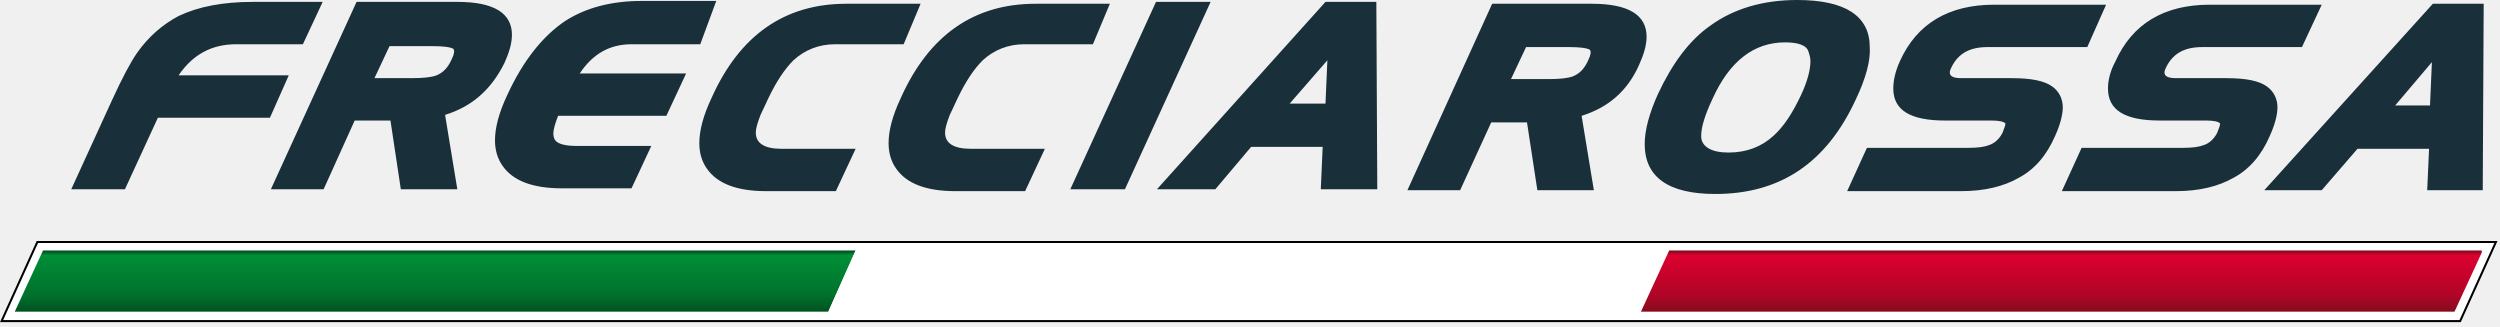
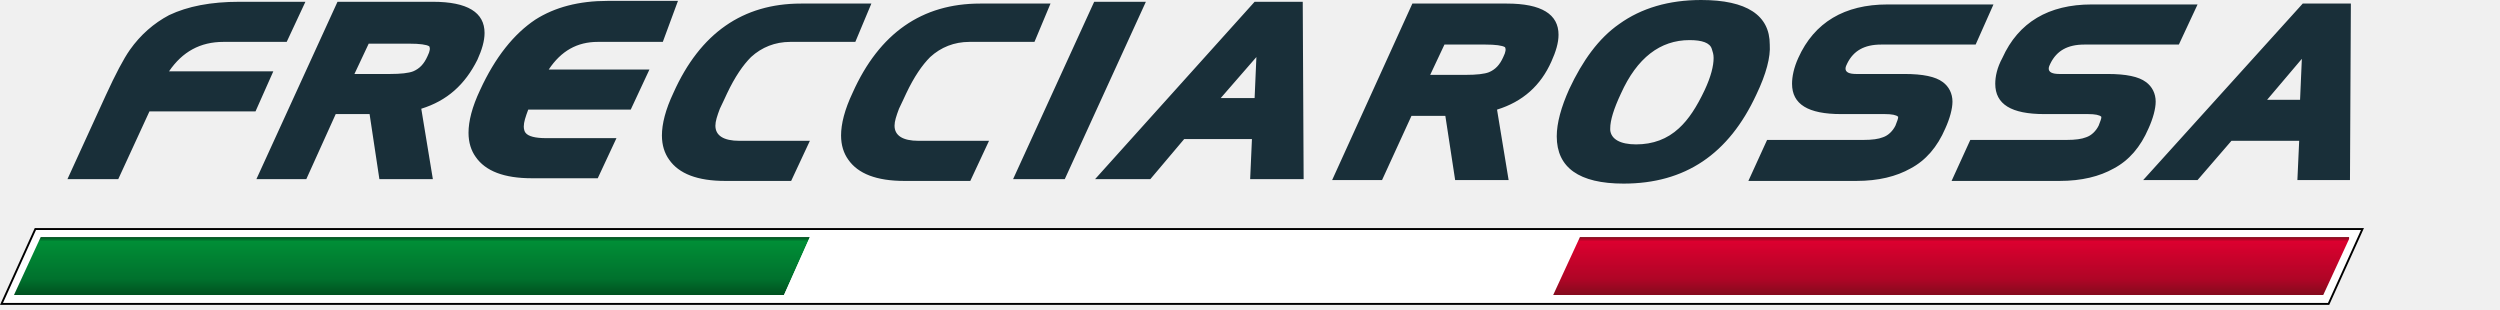
- <svg xmlns="http://www.w3.org/2000/svg" xmlns:xlink="http://www.w3.org/1999/xlink" height="34.7" width="265.5" xml:space="preserve" viewBox="0 0 265.5 34.7" y="0px" x="0px" id="Livello_1" version="1.1">
+ <svg xmlns="http://www.w3.org/2000/svg" xmlns:xlink="http://www.w3.org/1999/xlink" height="34.7" width="280.5" xml:space="preserve" viewBox="0 0 280.5 34.7" y="0px" x="0px" id="Livello_1" version="1.1">
  <defs id="defs60" />
  <style id="style2" type="text/css">
	.Arco_x0020_verde{fill:url(#SVGID_1_);stroke:#FFFFFF;stroke-width:0.25;stroke-miterlimit:1;}
	.st0{fill-rule:evenodd;clip-rule:evenodd;fill:#192F39;}
	.st1{fill-rule:evenodd;clip-rule:evenodd;fill:#FFFFFF;}
	.st2{fill:none;stroke:#000000;stroke-width:0.216;stroke-miterlimit:22.926;}
	.st3{clip-path:url(#SVGID_3_);fill:url(#SVGID_4_);}
	.st4{clip-path:url(#SVGID_6_);fill:url(#SVGID_7_);}
</style>
  <linearGradient y2="467.751" x2="-100.78" y1="468.459" x1="-101.487" gradientUnits="userSpaceOnUse" id="SVGID_1_">
    <stop id="stop4" style="stop-color:#259E2E" offset="0" />
    <stop id="stop6" style="stop-color:#1C381D" offset="0.983" />
  </linearGradient>
  <g transform="translate(-71.63261,-20.3)" id="g55">
    <path id="path9" d="m 208.6,31.3 h 3.8 l 0.2,-4.6 z m 9.3,9.1 h -6 l 0.2,-4.5 h -7.6 l -3.8,4.5 h -6.2 l 17.9,-19.9 h 5.4 z m -26.8,0 h -5.8 l 9.1,-19.9 h 5.8 z M 187.7,25 h -7.3 c -1.7,0 -3.2,0.6 -4.4,1.7 -0.9,0.9 -1.8,2.2 -2.7,4.1 -0.2,0.4 -0.4,0.9 -0.8,1.7 -0.3,0.8 -0.5,1.4 -0.5,1.9 0,1.1 0.9,1.7 2.7,1.7 h 7.9 l -2.1,4.5 h -7.4 c -3.1,0 -5.2,-0.8 -6.3,-2.4 -0.5,-0.7 -0.8,-1.6 -0.8,-2.7 0,-1.3 0.4,-2.9 1.3,-4.8 3,-6.7 7.8,-10 14.3,-10 h 7.9 z m -20.1,0 h -7.3 c -1.7,0 -3.2,0.6 -4.4,1.7 -0.9,0.9 -1.8,2.2 -2.7,4.1 -0.2,0.4 -0.4,0.9 -0.8,1.7 -0.3,0.8 -0.5,1.4 -0.5,1.9 0,1.1 0.9,1.7 2.7,1.7 h 7.9 l -2.1,4.5 H 153 c -3.1,0 -5.2,-0.8 -6.3,-2.4 -0.5,-0.7 -0.8,-1.6 -0.8,-2.7 0,-1.3 0.4,-2.9 1.3,-4.8 3,-6.7 7.8,-10 14.3,-10 h 7.9 z M 146,25 h -7.3 c -2.3,0 -4.1,1 -5.5,3.1 h 11.3 l -2.1,4.5 h -11.5 c -0.3,0.8 -0.5,1.4 -0.5,1.9 0,0.3 0.1,0.6 0.2,0.7 0.3,0.4 1.1,0.6 2.3,0.6 h 7.9 l -2.1,4.5 h -7.4 c -3.1,0 -5.2,-0.8 -6.3,-2.4 -0.5,-0.7 -0.8,-1.6 -0.8,-2.7 0,-1.3 0.4,-2.9 1.3,-4.8 1.7,-3.7 3.8,-6.3 6.2,-7.9 2.2,-1.4 4.9,-2.1 8.1,-2.1 h 7.9 z m -28.4,0.2 H 113 l -1.6,3.4 h 4 c 1.2,0 2.1,-0.1 2.6,-0.3 0.7,-0.3 1.2,-0.8 1.6,-1.7 0.3,-0.6 0.3,-0.9 0.2,-1.1 -0.3,-0.2 -1.1,-0.3 -2.2,-0.3 z m 1.3,7.3 1.3,7.9 h -6 l -1.1,-7.3 h -3.8 l -3.3,7.3 h -5.6 l 9.1,-19.9 h 10.7 c 3.9,0 5.8,1.2 5.8,3.5 0,0.9 -0.3,1.9 -0.8,3 -1.4,2.8 -3.4,4.6 -6.3,5.5 z M 103.8,25 h -7.1 c -2.6,0 -4.6,1.1 -6.1,3.3 h 11.7 l -2,4.5 H 88.4 l -3.5,7.6 H 79.2 L 83.5,31 c 1.1,-2.4 2,-4.1 2.7,-5.1 1.2,-1.7 2.7,-3 4.4,-3.9 2.1,-1 4.7,-1.5 7.9,-1.5 h 7.4 z m 135.8,7.6 1.3,7.9 h -6 l -1.1,-7.2 H 230 l -3.3,7.2 h -5.6 l 9,-19.8 h 10.6 c 3.9,0 5.8,1.2 5.8,3.5 0,0.9 -0.3,1.9 -0.8,3 -1.2,2.7 -3.2,4.5 -6.1,5.4 z m -1.3,-7.3 h -4.6 l -1.6,3.4 h 4 c 1.2,0 2.1,-0.1 2.6,-0.3 0.7,-0.3 1.2,-0.8 1.6,-1.7 0.3,-0.6 0.3,-0.9 0.2,-1.1 -0.3,-0.2 -1.1,-0.3 -2.2,-0.3 z m 30.4,5.6 c -3.1,6.7 -8,10 -14.9,10 -5,0 -7.5,-1.8 -7.5,-5.3 0,-1.5 0.5,-3.3 1.4,-5.3 1.5,-3.2 3.3,-5.7 5.6,-7.3 2.5,-1.8 5.6,-2.7 9.2,-2.7 5.1,0 7.7,1.7 7.7,5 0.1,1.4 -0.4,3.3 -1.5,5.6 z m -7.5,-6.1 c -3.3,0 -5.9,2 -7.7,6 -0.8,1.7 -1.2,3 -1.2,3.9 0,0.1 0,0.2 0,0.2 0.1,1 1.1,1.6 2.9,1.6 1.9,0 3.5,-0.6 4.8,-1.8 1.1,-1 2,-2.4 2.9,-4.3 0.7,-1.5 1,-2.7 1,-3.6 0,-0.4 -0.1,-0.7 -0.2,-1 -0.2,-0.7 -1.1,-1 -2.5,-1 z m 32.1,0.5 h -10.6 c -1.9,0 -3.1,0.7 -3.8,2.1 -0.1,0.2 -0.2,0.4 -0.2,0.6 0,0.4 0.4,0.6 1.2,0.6 h 5.4 c 2.1,0 3.5,0.3 4.3,0.9 0.7,0.5 1.1,1.3 1.1,2.2 0,0.8 -0.3,1.9 -0.8,3 -0.9,2.1 -2.2,3.6 -3.9,4.5 -1.6,0.9 -3.6,1.4 -6.1,1.4 h -12.1 l 2.1,-4.6 h 10.8 c 1,0 1.7,-0.1 2.2,-0.3 0.6,-0.2 1.1,-0.7 1.4,-1.3 0.2,-0.5 0.3,-0.8 0.3,-0.9 0,0 0,-0.1 0,-0.1 -0.2,-0.2 -0.7,-0.3 -1.5,-0.3 h -4.9 c -3.7,0 -5.5,-1.1 -5.5,-3.4 0,-0.8 0.2,-1.8 0.7,-2.9 1.8,-4 5.2,-6 10,-6 h 11.9 z m 22.8,0 h -10.6 c -1.9,0 -3.1,0.7 -3.8,2.1 -0.1,0.2 -0.2,0.4 -0.2,0.6 0,0.4 0.4,0.6 1.2,0.6 h 5.4 c 2.1,0 3.5,0.3 4.3,0.9 0.7,0.5 1.1,1.3 1.1,2.2 0,0.8 -0.3,1.9 -0.8,3 -0.9,2.1 -2.2,3.6 -3.9,4.5 -1.6,0.9 -3.6,1.4 -6.1,1.4 h -12.1 l 2.1,-4.6 h 10.8 c 1,0 1.7,-0.1 2.2,-0.3 0.6,-0.2 1.1,-0.7 1.4,-1.3 0.2,-0.5 0.3,-0.8 0.3,-0.9 0,0 0,-0.1 0,-0.1 -0.2,-0.2 -0.7,-0.3 -1.5,-0.3 H 301 c -3.7,0 -5.5,-1.1 -5.5,-3.4 0,-0.8 0.2,-1.8 0.8,-2.9 1.8,-4 5.2,-6 10,-6 h 11.9 z m 19.2,15.2 h -5.9 l 0.2,-4.4 H 322 l -3.8,4.4 h -6.1 L 330,20.7 h 5.4 z m -9.3,-9 h 3.7 l 0.2,-4.6 z" class="st0" />
-     <polygon id="polygon11" points="332.9,54.4 71.8,54.4 75.6,46 336.7,46 " class="st1" />
-     <polygon id="polygon13" points="332.9,54.4 71.8,54.4 75.6,46 336.7,46 " class="st2" />
+     <polygon id="polygon11" points="75.6,46 336.7,46 332.9,54.4 71.8,54.4 " class="st1" />
+     <polygon id="polygon13" points="75.6,46 336.7,46 332.9,54.4 71.8,54.4 " class="st2" />
    <g id="g32">
      <defs id="defs16">
-         <polygon points="73.2,53.4 159.6,53.4 162.5,46.9 76.2,46.9 " id="SVGID_2_" />
+         <polygon points="162.5,46.9 76.2,46.9 73.2,53.4 159.6,53.4 " id="SVGID_2_" />
      </defs>
      <clipPath id="SVGID_3_">
        <use height="100%" width="100%" y="0" x="0" id="use18" style="overflow:visible" xlink:href="#SVGID_2_" />
      </clipPath>
      <linearGradient gradientTransform="matrix(0,-6.5194,89.3429,0,-99835.758,-6071.802)" y2="1118.764" x2="-938.541" y1="1118.764" x1="-939.541" gradientUnits="userSpaceOnUse" id="SVGID_4_">
        <stop id="stop21" style="stop-color:#00501F" offset="0" />
        <stop id="stop23" style="stop-color:#00712D" offset="0.28" />
        <stop id="stop25" style="stop-color:#008E36" offset="0.93" />
        <stop id="stop27" style="stop-color:#00501F" offset="1" />
      </linearGradient>
      <rect style="fill:url(#SVGID_4_)" id="rect30" clip-path="url(#SVGID_3_)" height="6.5" width="89.3" class="st3" y="46.9" x="73.2" />
    </g>
-     <polygon id="polygon34" points="159.6,53.4 245.9,53.4 248.9,46.9 162.5,46.9 " class="st1" />
+     <polygon id="polygon34" points="248.9,46.9 162.5,46.9 159.6,53.4 245.9,53.4 " class="st1" />
    <g id="g53">
      <defs id="defs37">
-         <polygon points="245.9,53.4 332.3,53.4 335.3,46.9 248.9,46.9 " id="SVGID_5_" />
+         <polygon points="335.3,46.9 248.9,46.9 245.9,53.4 332.3,53.4 " id="SVGID_5_" />
      </defs>
      <clipPath id="SVGID_6_">
        <use height="100%" width="100%" y="0" x="0" id="use39" style="overflow:visible" xlink:href="#SVGID_5_" />
      </clipPath>
      <linearGradient gradientTransform="matrix(0,-6.5194,89.3429,0,-99663.07,-6071.802)" y2="1118.765" x2="-938.541" y1="1118.765" x1="-939.541" gradientUnits="userSpaceOnUse" id="SVGID_7_">
        <stop id="stop42" style="stop-color:#830B1D" offset="0" />
        <stop id="stop44" style="stop-color:#AF0526" offset="0.28" />
        <stop id="stop46" style="stop-color:#DC002F" offset="0.93" />
        <stop id="stop48" style="stop-color:#850B1D" offset="1" />
      </linearGradient>
      <rect style="fill:url(#SVGID_7_)" id="rect51" clip-path="url(#SVGID_6_)" height="6.5" width="89.3" class="st4" y="46.9" x="245.9" />
    </g>
  </g>
</svg>
